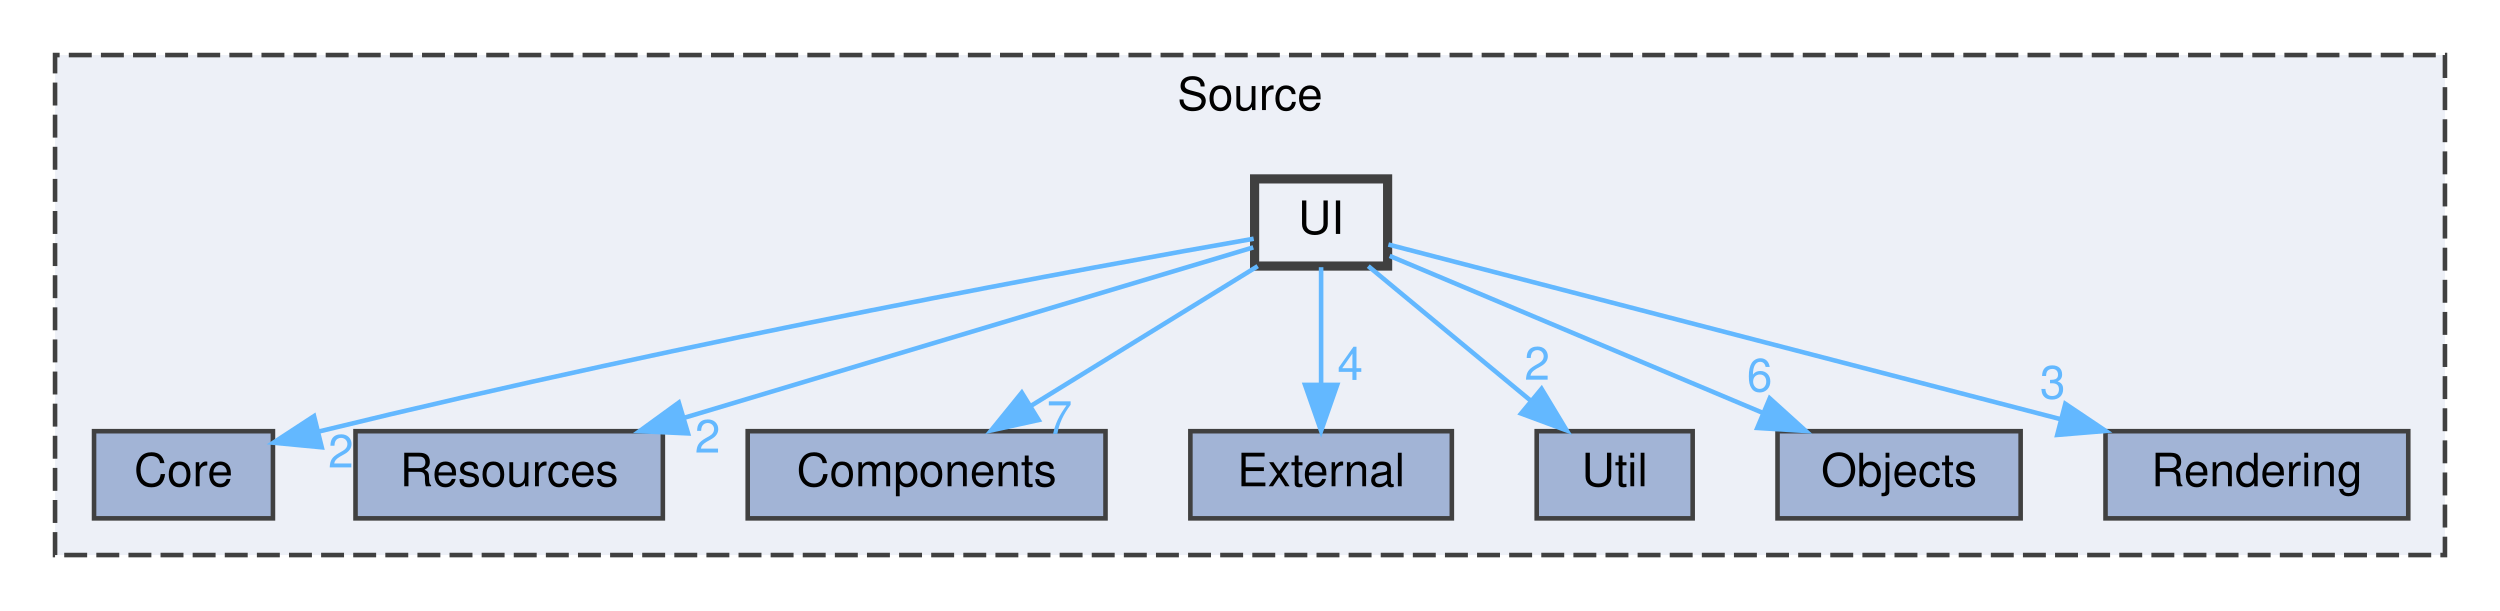
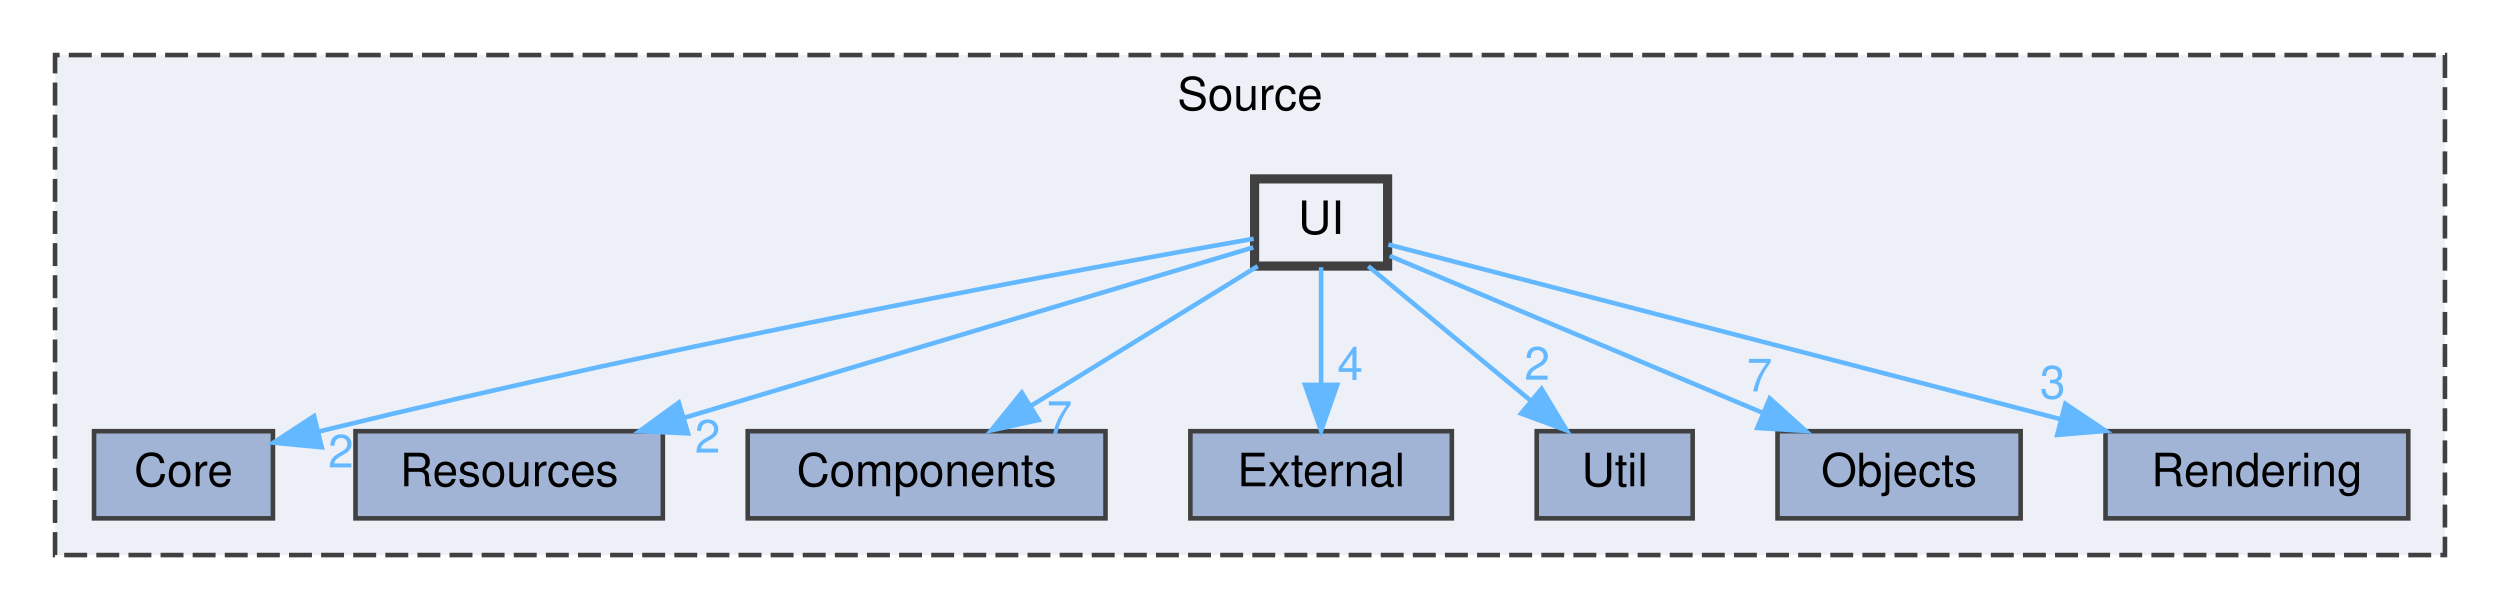
<svg xmlns="http://www.w3.org/2000/svg" xmlns:xlink="http://www.w3.org/1999/xlink" width="545pt" height="133pt" viewBox="0.00 0.00 545.00 133.00">
  <g id="graph0" class="graph" transform="scale(1 1) rotate(0) translate(4 129)">
    <g id="clust1" class="cluster">
      <g id="a_clust1">
        <a xlink:href="dir_74389ed8173ad57b461b9d623a1f3867.html" target="_top" xlink:title="Source">
          <polygon fill="#edf0f7" stroke="#404040" stroke-dasharray="5,2" points="8,-8 8,-117 529,-117 529,-8 8,-8" />
          <text text-anchor="middle" x="268.5" y="-105" font-family="Helvetica,sans-Serif" font-size="10.00">Source</text>
        </a>
      </g>
    </g>
    <g id="node1" class="node">
      <g id="a_node1">
        <a xlink:href="dir_1ad6433457b0067ef8f54a4fa85f5c9a.html" target="_top" xlink:title="Core">
          <polygon fill="#a2b4d6" stroke="#404040" points="55.5,-35 16.5,-35 16.5,-16 55.5,-16 55.5,-35" />
          <text text-anchor="middle" x="36" y="-23" font-family="Helvetica,sans-Serif" font-size="10.00">Core</text>
        </a>
      </g>
    </g>
    <g id="node2" class="node">
      <g id="a_node2">
        <a xlink:href="dir_33653ba12167a1fe8548138e0d08f67a.html" target="_top" xlink:title="Resources">
          <polygon fill="#a2b4d6" stroke="#404040" points="140.5,-35 73.5,-35 73.5,-16 140.5,-16 140.5,-35" />
          <text text-anchor="middle" x="107" y="-23" font-family="Helvetica,sans-Serif" font-size="10.00">Resources</text>
        </a>
      </g>
    </g>
    <g id="node3" class="node">
      <g id="a_node3">
        <a xlink:href="dir_5063f357ccae33c483b97cdd1e318acc.html" target="_top" xlink:title="Components">
          <polygon fill="#a2b4d6" stroke="#404040" points="237,-35 159,-35 159,-16 237,-16 237,-35" />
          <text text-anchor="middle" x="198" y="-23" font-family="Helvetica,sans-Serif" font-size="10.00">Components</text>
        </a>
      </g>
    </g>
    <g id="node4" class="node">
      <g id="a_node4">
        <a xlink:href="dir_7c0aa22dc34fe5ebab8f7beef50f1444.html" target="_top" xlink:title="External">
          <polygon fill="#a2b4d6" stroke="#404040" points="312.5,-35 255.5,-35 255.5,-16 312.5,-16 312.5,-35" />
          <text text-anchor="middle" x="284" y="-23" font-family="Helvetica,sans-Serif" font-size="10.00">External</text>
        </a>
      </g>
    </g>
    <g id="node5" class="node">
      <g id="a_node5">
        <a xlink:href="dir_7db6fad920da64edfd558eb6dbc0c610.html" target="_top" xlink:title="Util">
          <polygon fill="#a2b4d6" stroke="#404040" points="365,-35 331,-35 331,-16 365,-16 365,-35" />
          <text text-anchor="middle" x="348" y="-23" font-family="Helvetica,sans-Serif" font-size="10.00">Util</text>
        </a>
      </g>
    </g>
    <g id="node6" class="node">
      <g id="a_node6">
        <a xlink:href="dir_90027755b37a19e59f21b2a53bff1c05.html" target="_top" xlink:title="Objects">
          <polygon fill="#a2b4d6" stroke="#404040" points="436.5,-35 383.5,-35 383.5,-16 436.5,-16 436.5,-35" />
          <text text-anchor="middle" x="410" y="-23" font-family="Helvetica,sans-Serif" font-size="10.00">Objects</text>
        </a>
      </g>
    </g>
    <g id="node7" class="node">
      <g id="a_node7">
        <a xlink:href="dir_e350ea9347b5bfd16d4777c6b135cca8.html" target="_top" xlink:title="Rendering">
          <polygon fill="#a2b4d6" stroke="#404040" points="521,-35 455,-35 455,-16 521,-16 521,-35" />
          <text text-anchor="middle" x="488" y="-23" font-family="Helvetica,sans-Serif" font-size="10.00">Rendering</text>
        </a>
      </g>
    </g>
    <g id="node8" class="node">
      <g id="a_node8">
        <a xlink:href="dir_ad68fd99ee46e73a145661c4c85612bf.html" target="_top" xlink:title="UI">
          <polygon fill="#edf0f7" stroke="#404040" stroke-width="2" points="298.5,-90 269.5,-90 269.5,-71 298.5,-71 298.5,-90" />
          <text text-anchor="middle" x="284" y="-78" font-family="Helvetica,sans-Serif" font-size="10.00">UI</text>
        </a>
      </g>
    </g>
    <g id="edge1" class="edge">
      <g id="a_edge1">
        <a xlink:href="dir_000007_000001.html" target="_top">
          <path fill="none" stroke="#63b8ff" d="M269.3,-76.96C235.25,-70.98 148.24,-55.16 65.41,-34.91" />
          <polygon fill="#63b8ff" stroke="#63b8ff" points="66.14,-31.49 55.59,-32.49 64.46,-38.28 66.14,-31.49" />
        </a>
      </g>
      <g id="a_edge1-headlabel">
        <a xlink:href="dir_000007_000001.html" target="_top" xlink:title="2">
          <text text-anchor="middle" x="70.31" y="-27.09" font-family="Helvetica,sans-Serif" font-size="10.00" fill="#63b8ff">2</text>
        </a>
      </g>
    </g>
    <g id="edge2" class="edge">
      <g id="a_edge2">
        <a xlink:href="dir_000007_000005.html" target="_top">
          <path fill="none" stroke="#63b8ff" d="M269.21,-75.07C242.21,-66.99 184.14,-49.6 145.32,-37.97" />
          <polygon fill="#63b8ff" stroke="#63b8ff" points="145.99,-34.52 135.41,-35.01 143.98,-41.23 145.99,-34.52" />
        </a>
      </g>
      <g id="a_edge2-headlabel">
        <a xlink:href="dir_000007_000005.html" target="_top" xlink:title="2">
          <text text-anchor="middle" x="150.25" y="-30.33" font-family="Helvetica,sans-Serif" font-size="10.00" fill="#63b8ff">2</text>
        </a>
      </g>
    </g>
    <g id="edge3" class="edge">
      <g id="a_edge3">
        <a xlink:href="dir_000007_000000.html" target="_top">
          <path fill="none" stroke="#63b8ff" d="M270.18,-70.98C256.85,-62.77 236.42,-50.18 220.69,-40.49" />
          <polygon fill="#63b8ff" stroke="#63b8ff" points="222.42,-37.44 212.07,-35.17 218.75,-43.4 222.42,-37.44" />
        </a>
      </g>
      <g id="a_edge3-headlabel">
        <a xlink:href="dir_000007_000000.html" target="_top" xlink:title="7">
          <text text-anchor="middle" x="226.97" y="-34.41" font-family="Helvetica,sans-Serif" font-size="10.00" fill="#63b8ff">7</text>
        </a>
      </g>
    </g>
    <g id="edge4" class="edge">
      <g id="a_edge4">
        <a xlink:href="dir_000007_000002.html" target="_top">
          <path fill="none" stroke="#63b8ff" d="M284,-70.75C284,-63.8 284,-53.85 284,-45.13" />
          <polygon fill="#63b8ff" stroke="#63b8ff" points="287.5,-45.09 284,-35.09 280.5,-45.09 287.5,-45.09" />
        </a>
      </g>
      <g id="a_edge4-headlabel">
        <a xlink:href="dir_000007_000002.html" target="_top" xlink:title="4">
          <text text-anchor="middle" x="290.34" y="-46.18" font-family="Helvetica,sans-Serif" font-size="10.00" fill="#63b8ff">4</text>
        </a>
      </g>
    </g>
    <g id="edge5" class="edge">
      <g id="a_edge5">
        <a xlink:href="dir_000007_000008.html" target="_top">
          <path fill="none" stroke="#63b8ff" d="M294.28,-70.98C303.84,-63.07 318.28,-51.11 329.78,-41.58" />
          <polygon fill="#63b8ff" stroke="#63b8ff" points="332.06,-44.24 337.53,-35.17 327.6,-38.85 332.06,-44.24" />
        </a>
      </g>
      <g id="a_edge5-headlabel">
        <a xlink:href="dir_000007_000008.html" target="_top" xlink:title="2">
          <text text-anchor="middle" x="331.1" y="-46.22" font-family="Helvetica,sans-Serif" font-size="10.00" fill="#63b8ff">2</text>
        </a>
      </g>
    </g>
    <g id="edge6" class="edge">
      <g id="a_edge6">
        <a xlink:href="dir_000007_000003.html" target="_top">
          <path fill="none" stroke="#63b8ff" d="M298.95,-73.21C318.95,-64.8 354.86,-49.7 380.42,-38.94" />
          <polygon fill="#63b8ff" stroke="#63b8ff" points="381.8,-42.16 389.66,-35.05 379.09,-35.71 381.8,-42.16" />
        </a>
      </g>
      <g id="a_edge6-headlabel">
-         <a xlink:href="dir_000007_000003.html" target="_top" xlink:title="6">
-           <text text-anchor="middle" x="379.59" y="-43.67" font-family="Helvetica,sans-Serif" font-size="10.00" fill="#63b8ff">6</text>
+         <a xlink:href="dir_000007_000003.html" target="_top" xlink:title="7">
+           <text text-anchor="middle" x="379.59" y="-43.67" font-family="Helvetica,sans-Serif" font-size="10.00" fill="#63b8ff">7</text>
        </a>
      </g>
    </g>
    <g id="edge7" class="edge">
      <g id="a_edge7">
        <a xlink:href="dir_000007_000004.html" target="_top">
          <path fill="none" stroke="#63b8ff" d="M298.67,-75.69C328.97,-67.82 399.46,-49.5 445.36,-37.58" />
          <polygon fill="#63b8ff" stroke="#63b8ff" points="446.24,-40.97 455.04,-35.06 444.48,-34.19 446.24,-40.97" />
        </a>
      </g>
      <g id="a_edge7-headlabel">
        <a xlink:href="dir_000007_000004.html" target="_top" xlink:title="3">
          <text text-anchor="middle" x="443.48" y="-42.12" font-family="Helvetica,sans-Serif" font-size="10.00" fill="#63b8ff">3</text>
        </a>
      </g>
    </g>
  </g>
</svg>
